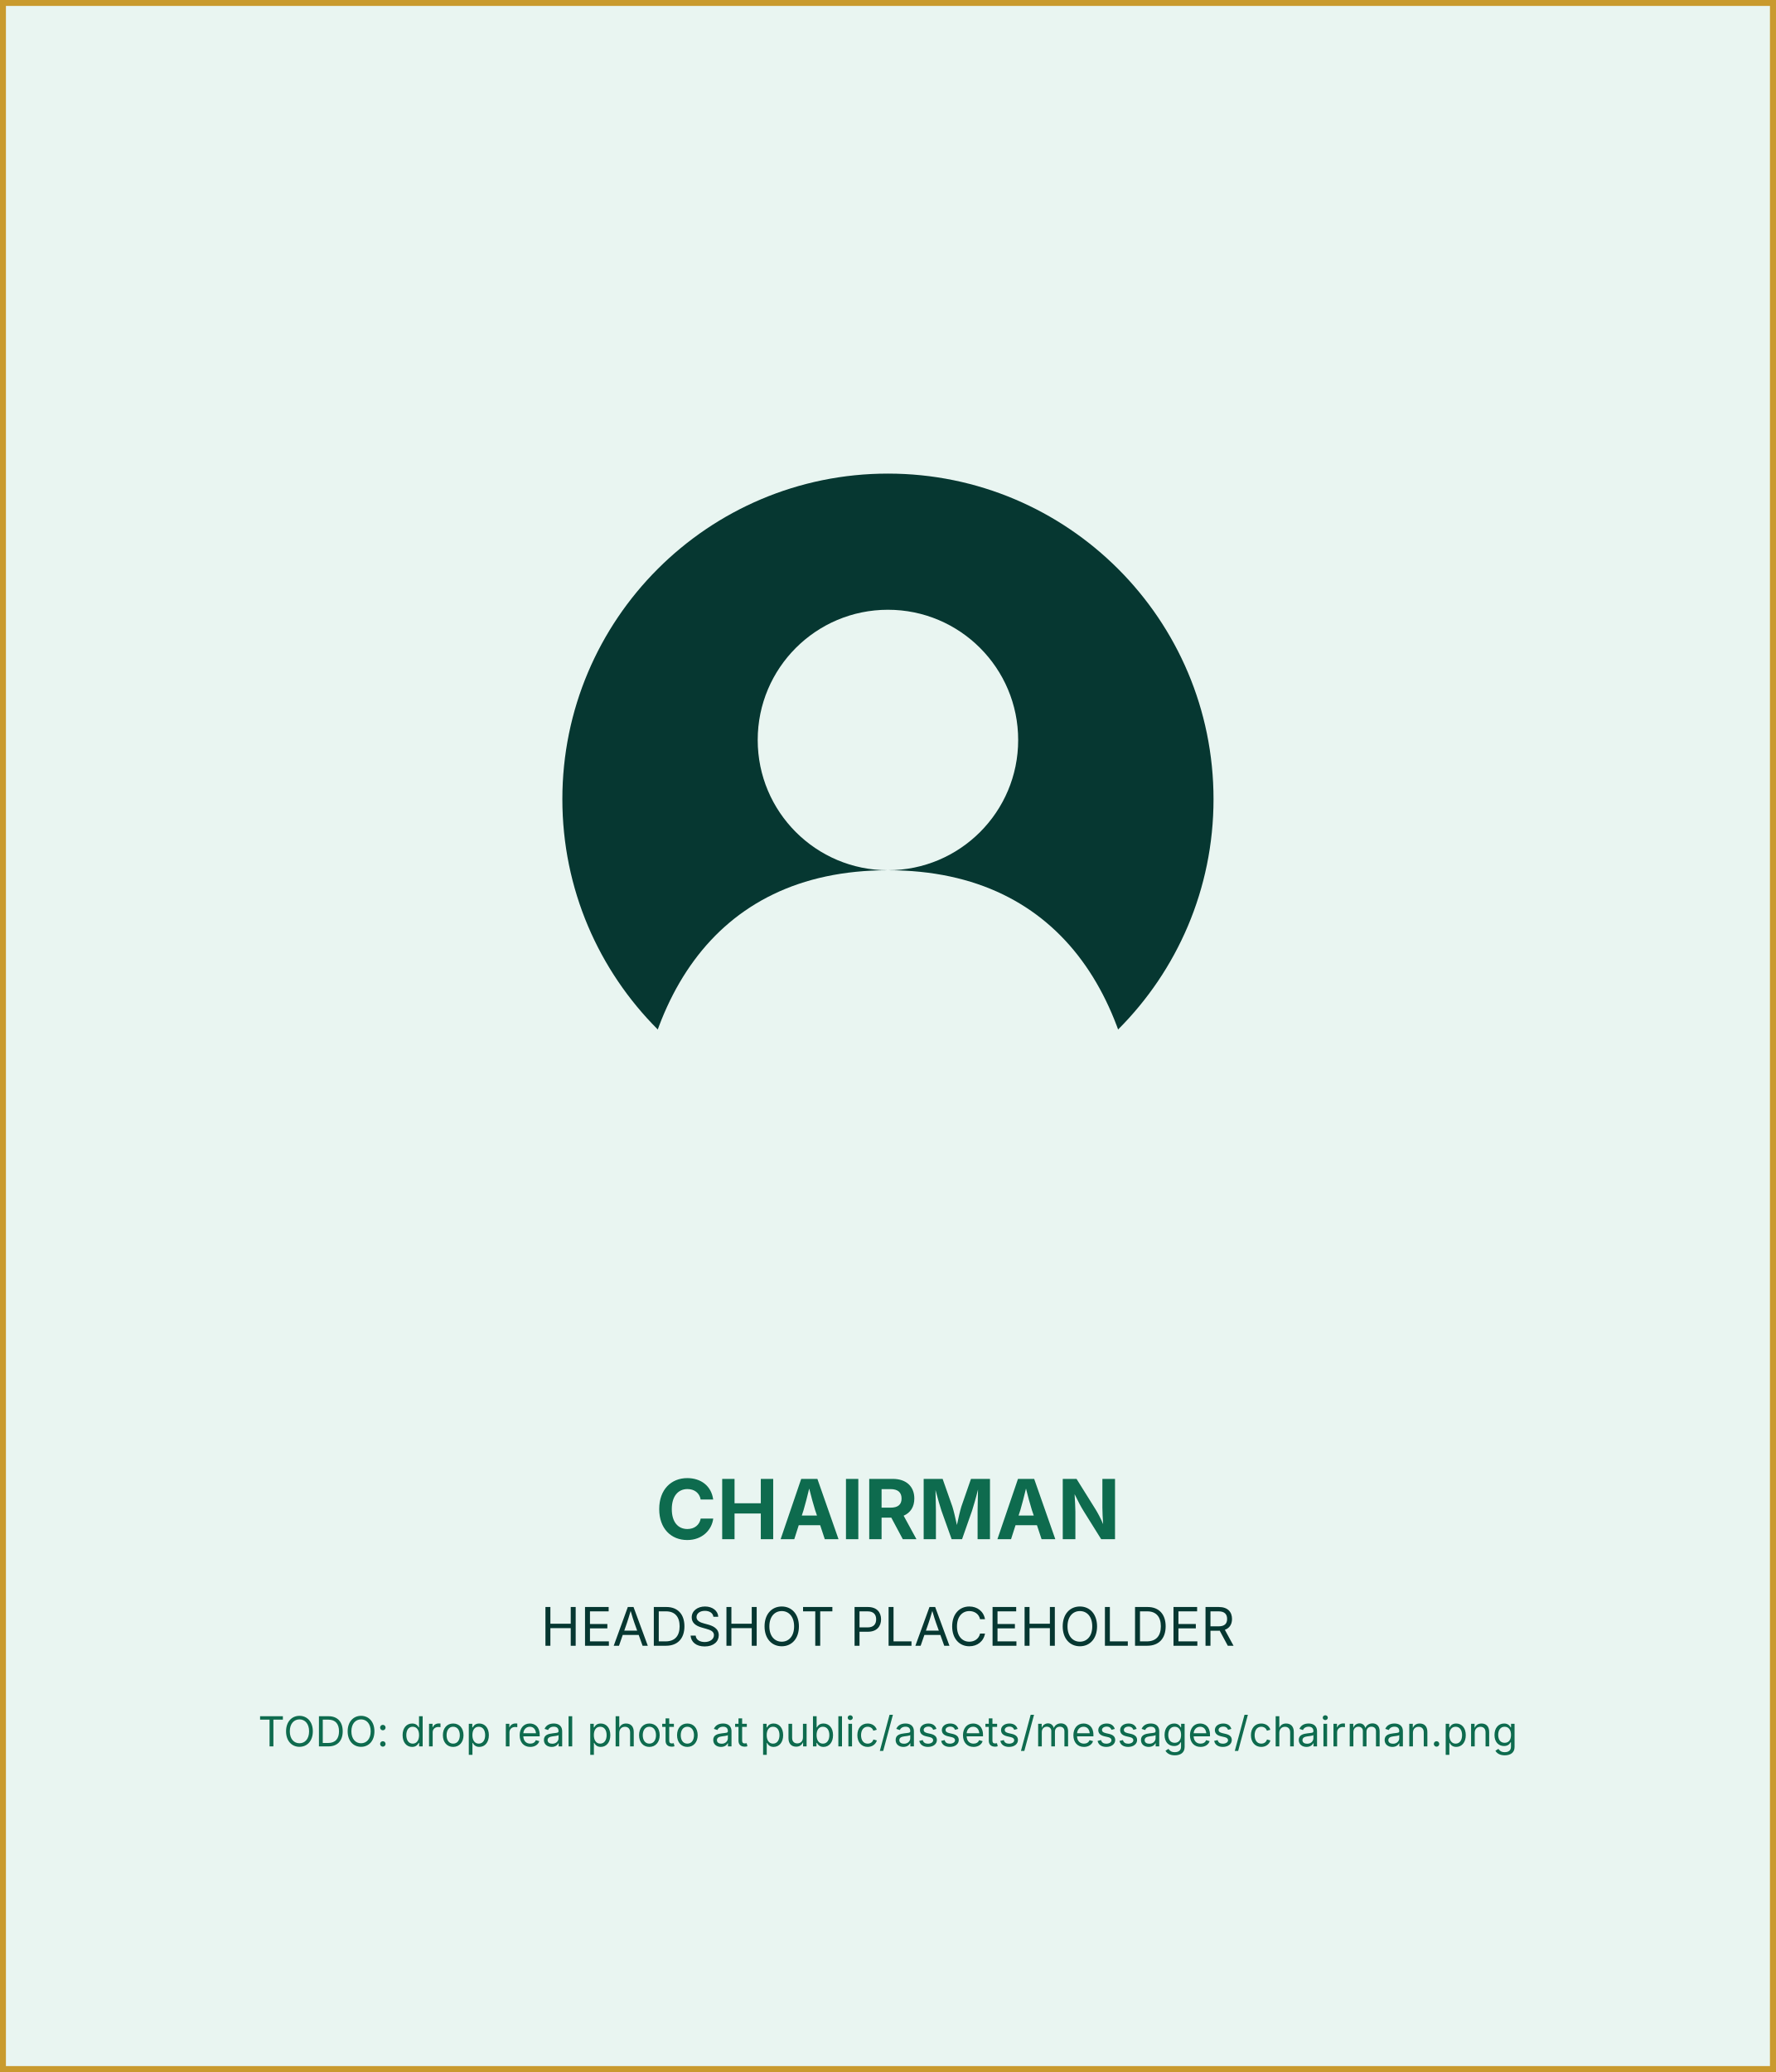
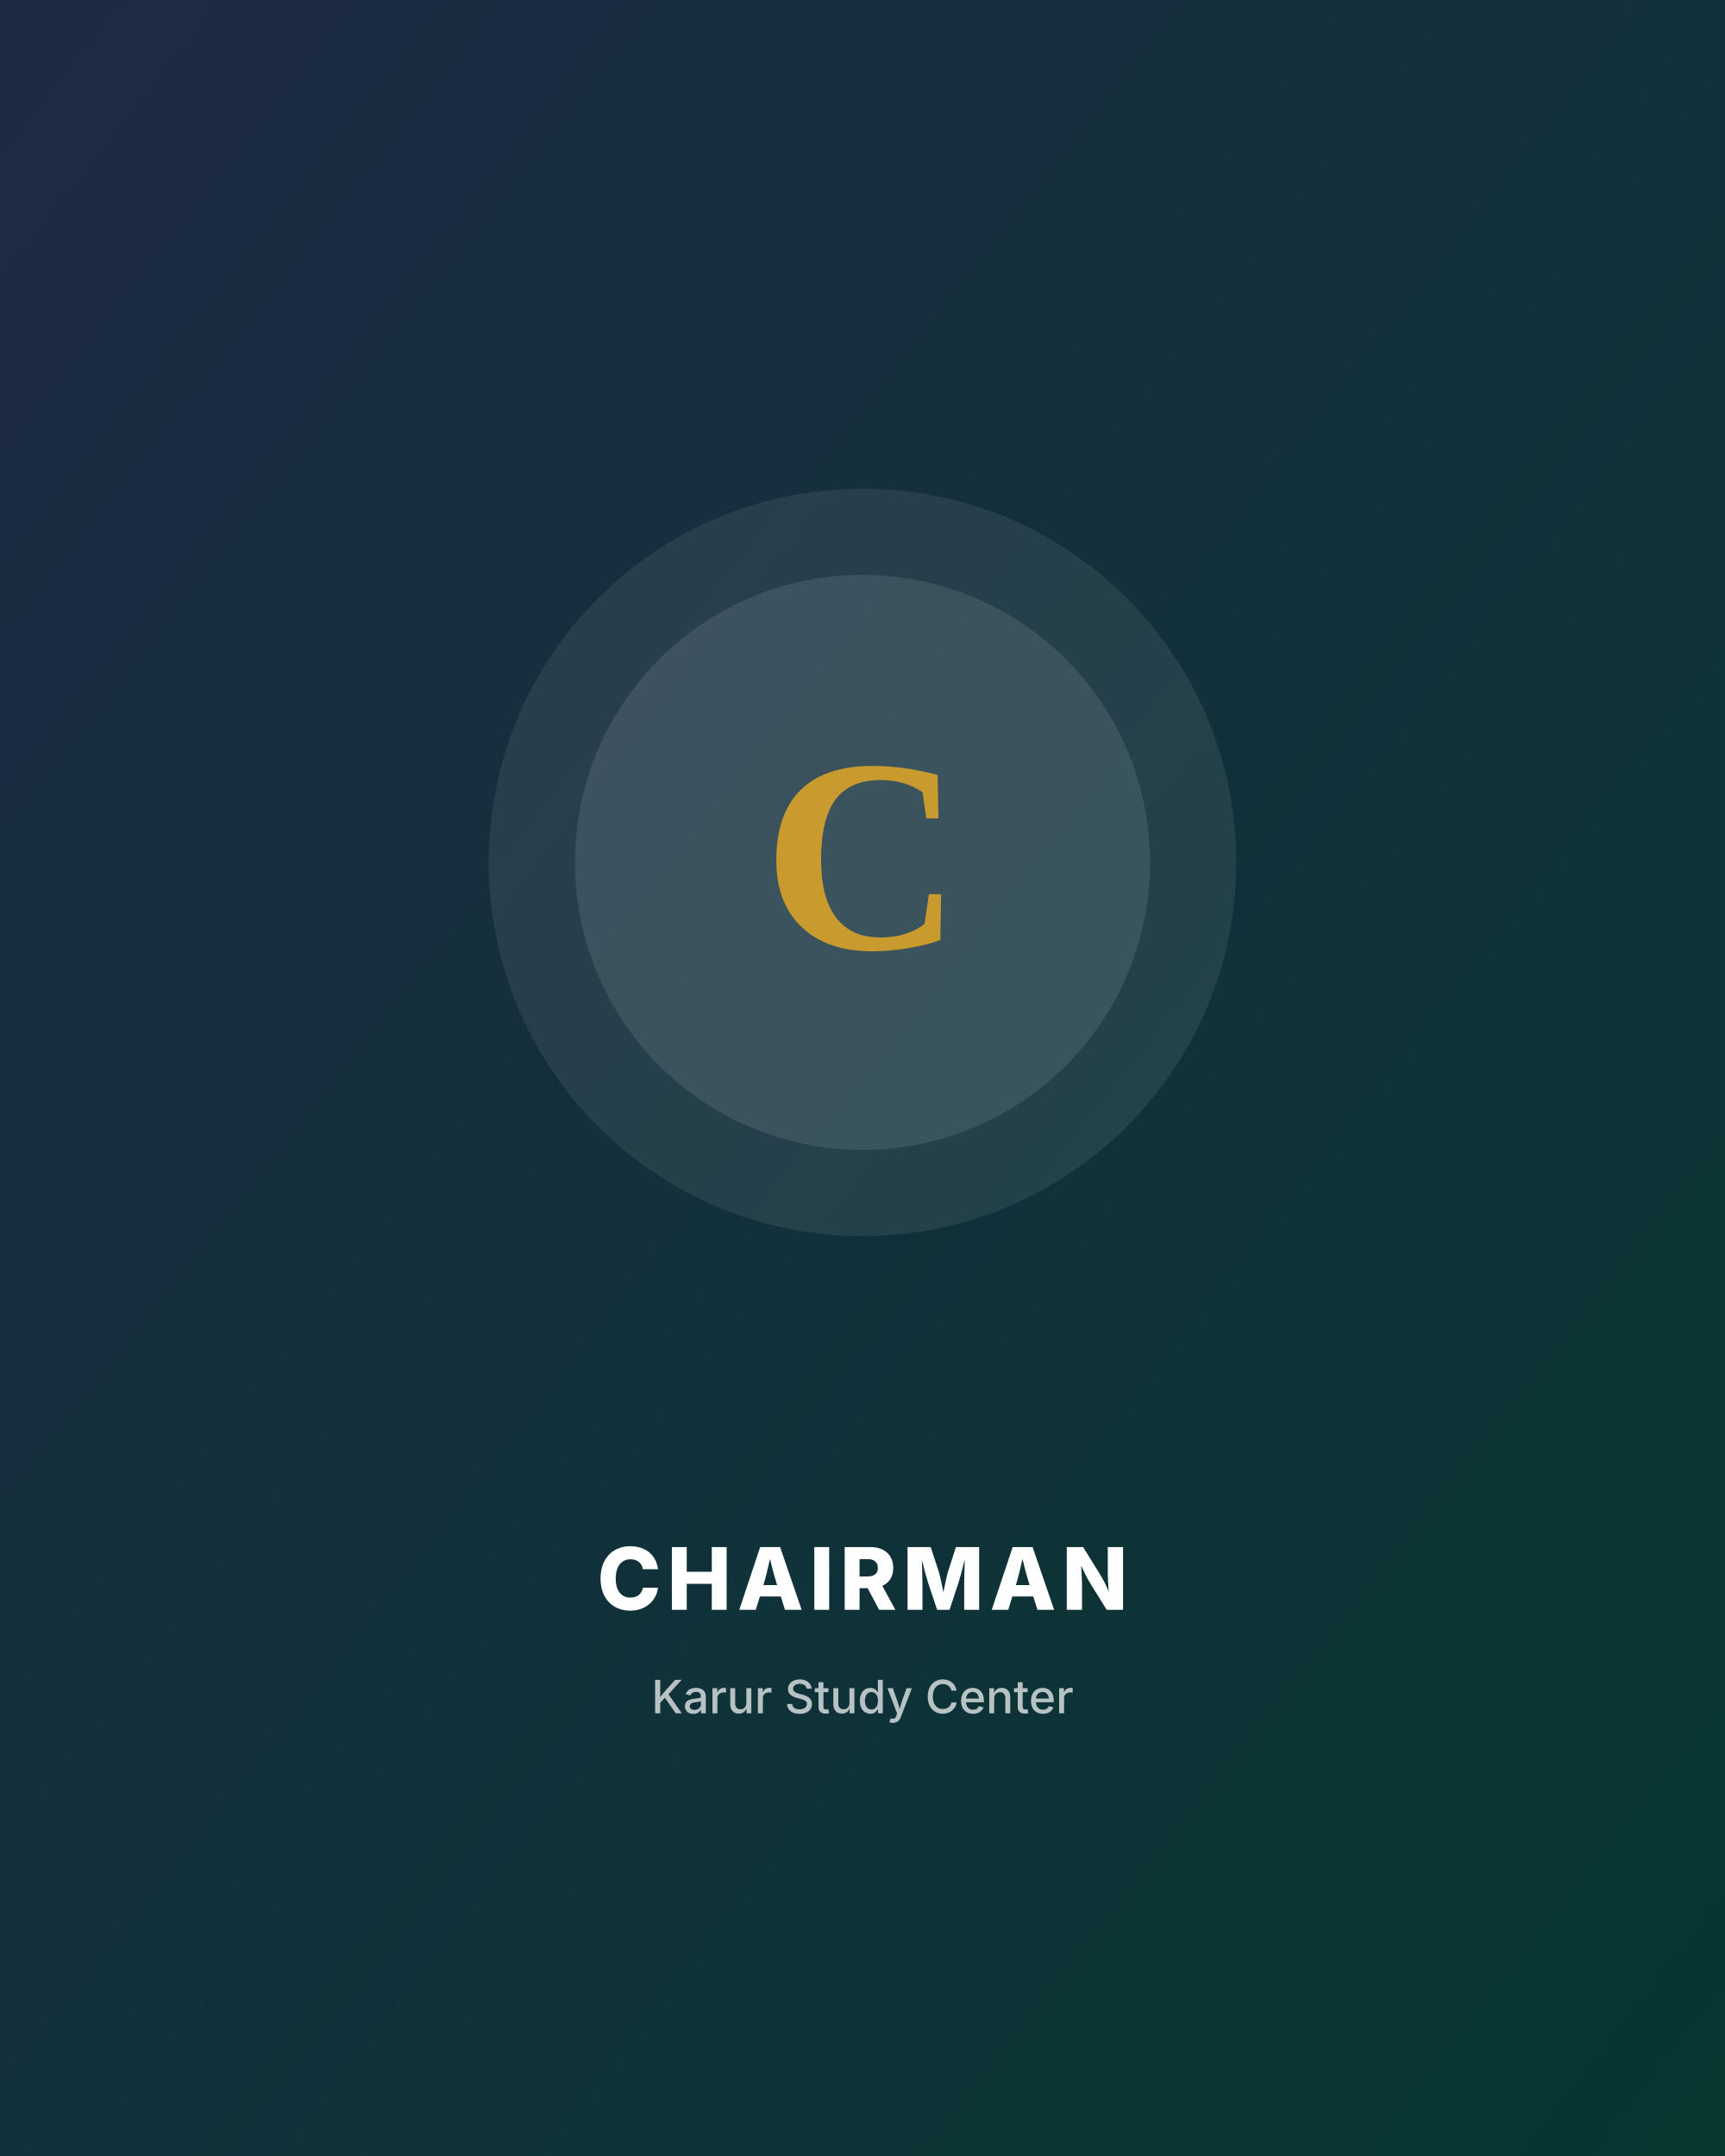
- <svg xmlns="http://www.w3.org/2000/svg" width="600" height="700" viewBox="0 0 600 700">
-   <rect width="600" height="700" fill="#E9F5F1" />
-   <rect width="600" height="700" fill="none" stroke="#C99A2E" stroke-width="4" />
-   <circle cx="300" cy="270" r="110" fill="#063731" />
-   <circle cx="300" cy="250" r="44" fill="#E9F5F1" />
-   <path d="M300 294 C 240 294 214 340 214 400 L 386 400 C 386 340 360 294 300 294 Z" fill="#E9F5F1" />
-   <text x="300" y="520" text-anchor="middle" font-family="Inter, Arial, sans-serif" font-size="28" font-weight="700" fill="#0E6B4E">CHAIRMAN</text>
-   <text x="300" y="556" text-anchor="middle" font-family="Inter, Arial, sans-serif" font-size="18" fill="#063731">HEADSHOT PLACEHOLDER</text>
-   <text x="300" y="590" text-anchor="middle" font-family="Inter, Arial, sans-serif" font-size="14" fill="#0E6B4E">TODO: drop real photo at public/assets/messages/chairman.png</text>
+ <svg xmlns="http://www.w3.org/2000/svg" width="600" height="750" viewBox="0 0 600 750">
+   <defs>
+     <linearGradient id="chairmanBg" x1="0" y1="0" x2="1" y2="1">
+       <stop offset="0%" stop-color="#1E2A44" />
+       <stop offset="100%" stop-color="#063731" />
+     </linearGradient>
+   </defs>
+   <rect width="600" height="750" fill="url(#chairmanBg)" />
+   <circle cx="300" cy="300" r="130" fill="#ffffff" fill-opacity="0.08" />
+   <circle cx="300" cy="300" r="100" fill="#ffffff" fill-opacity="0.10" />
+   <text x="300" y="330" text-anchor="middle" font-family="Georgia, 'Times New Roman', serif" font-size="96" font-weight="700" fill="#C99A2E">C</text>
+   <text x="300" y="560" text-anchor="middle" font-family="Inter, Arial, sans-serif" font-size="30" font-weight="800" letter-spacing="2" fill="#ffffff">CHAIRMAN</text>
+   <text x="300" y="596" text-anchor="middle" font-family="Inter, Arial, sans-serif" font-size="16" font-weight="500" fill="#ffffff" fill-opacity="0.7">Karur Study Center</text>
</svg>
